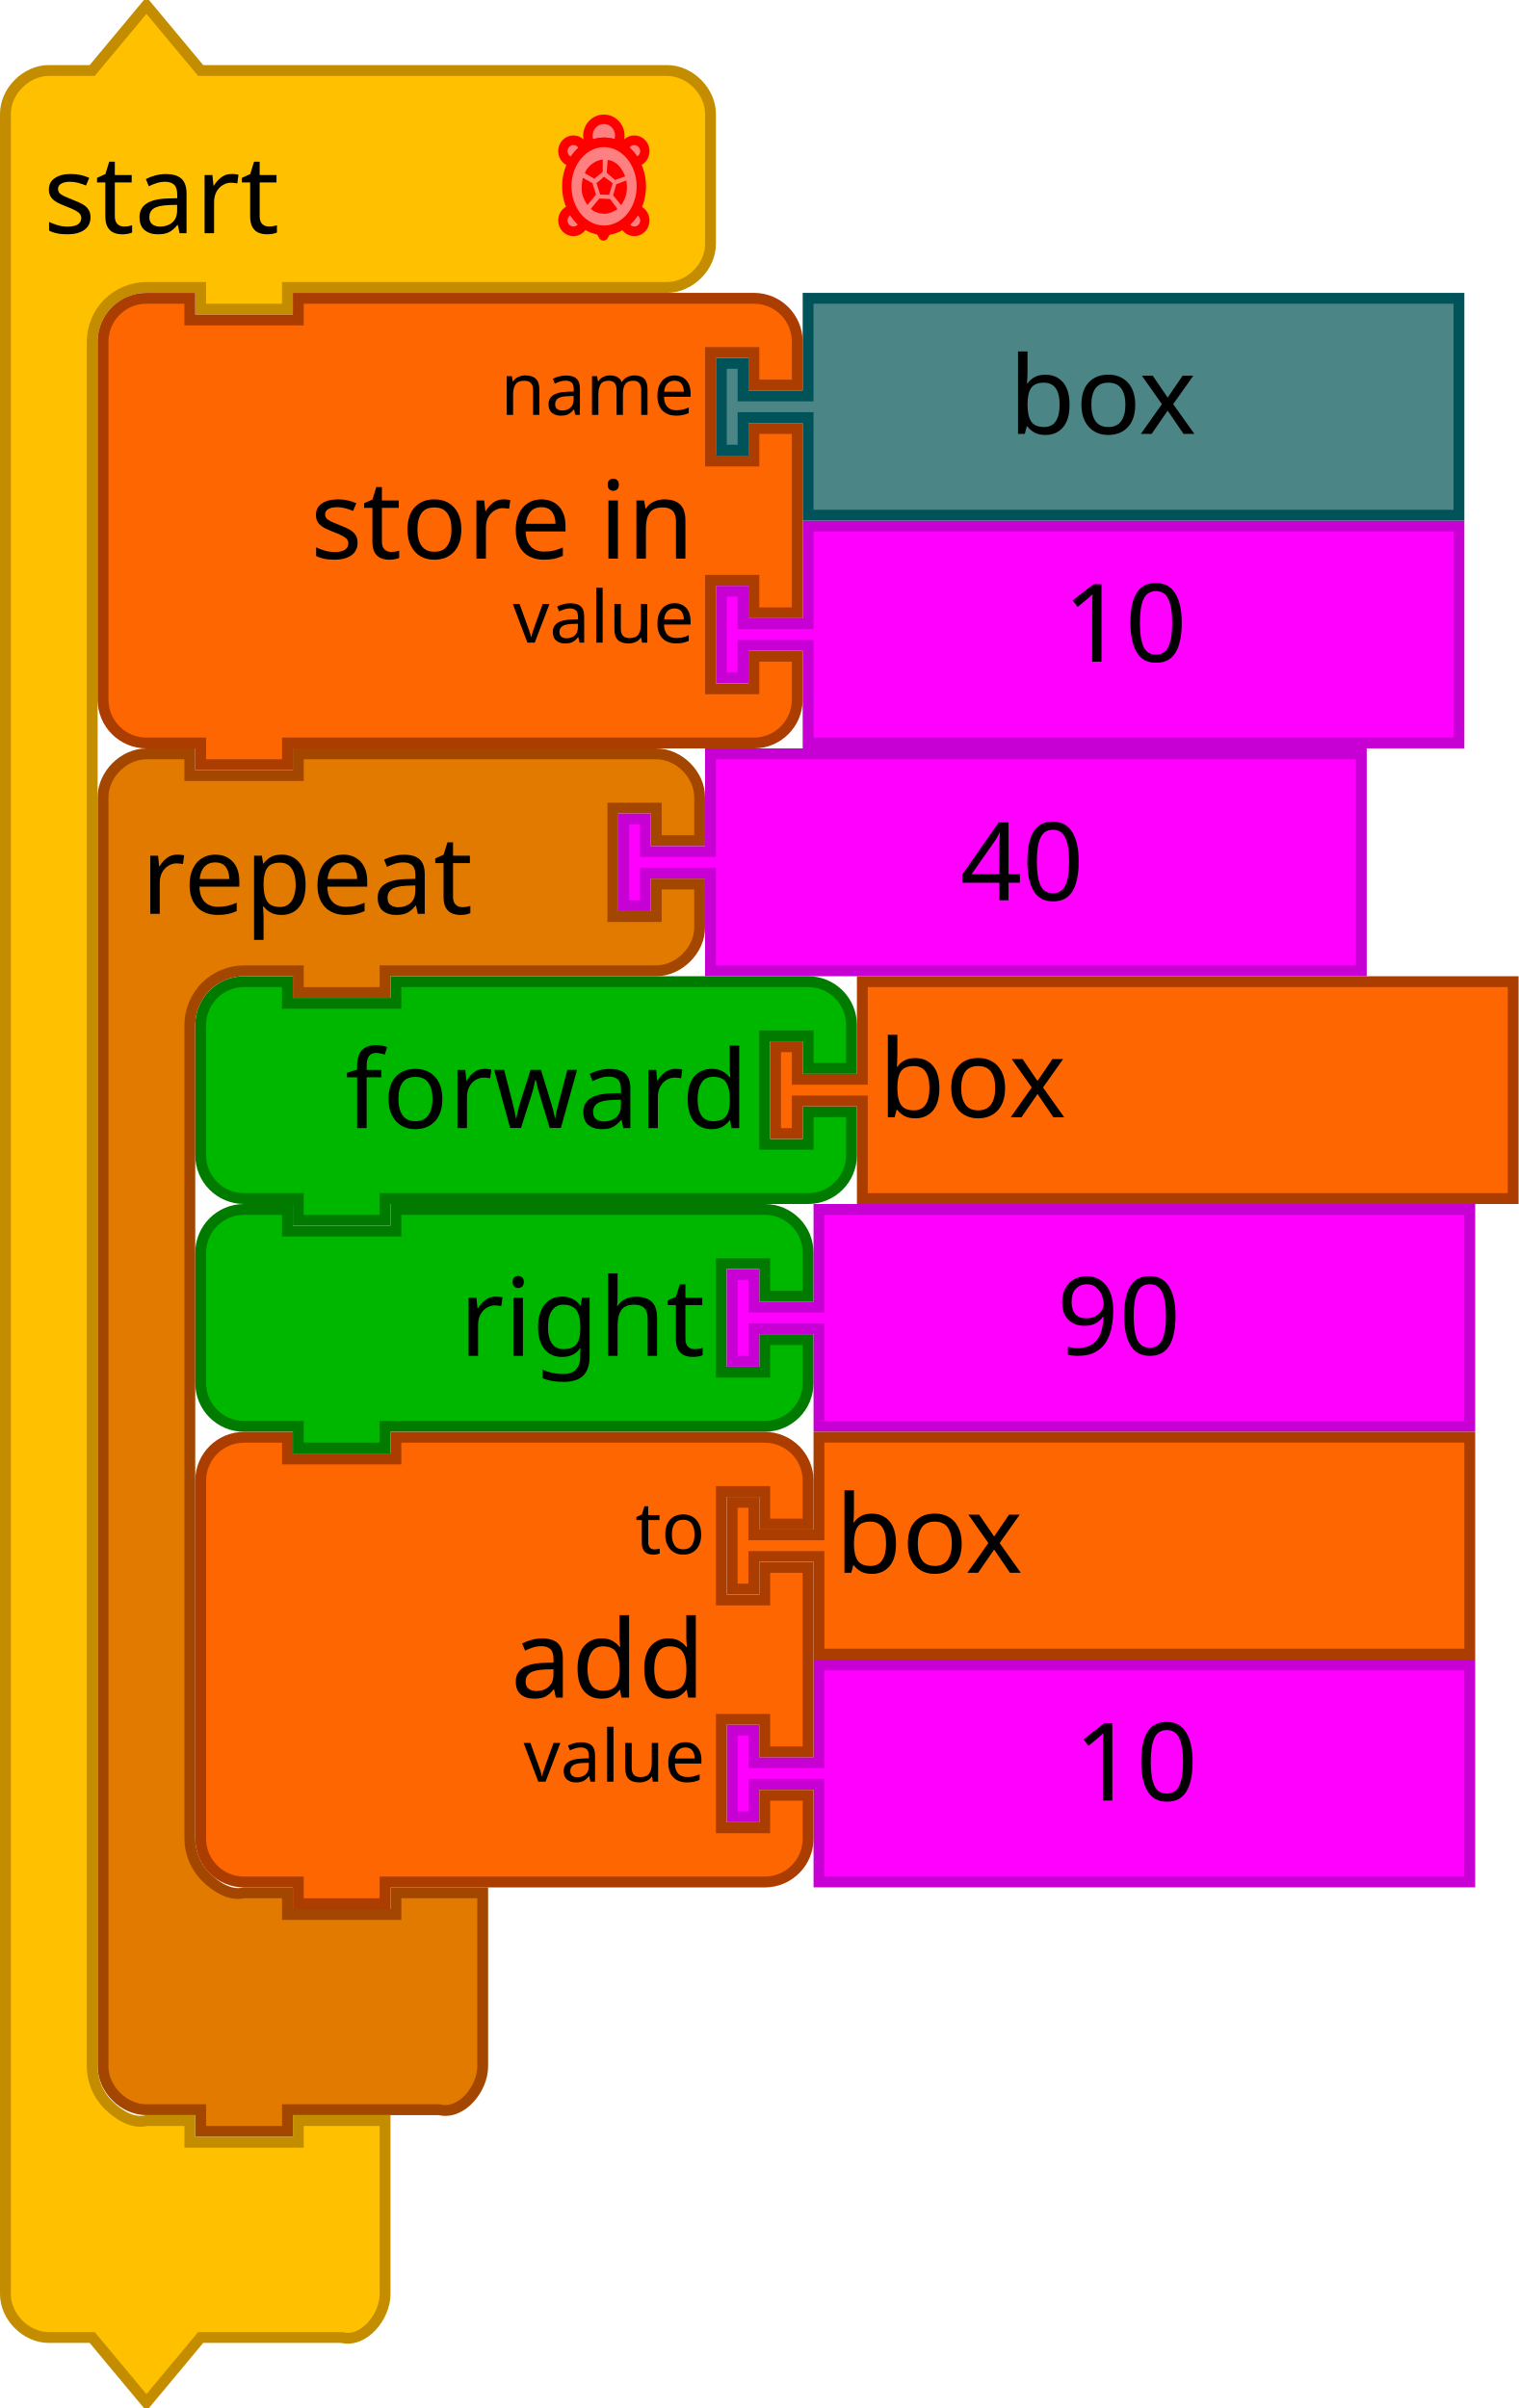
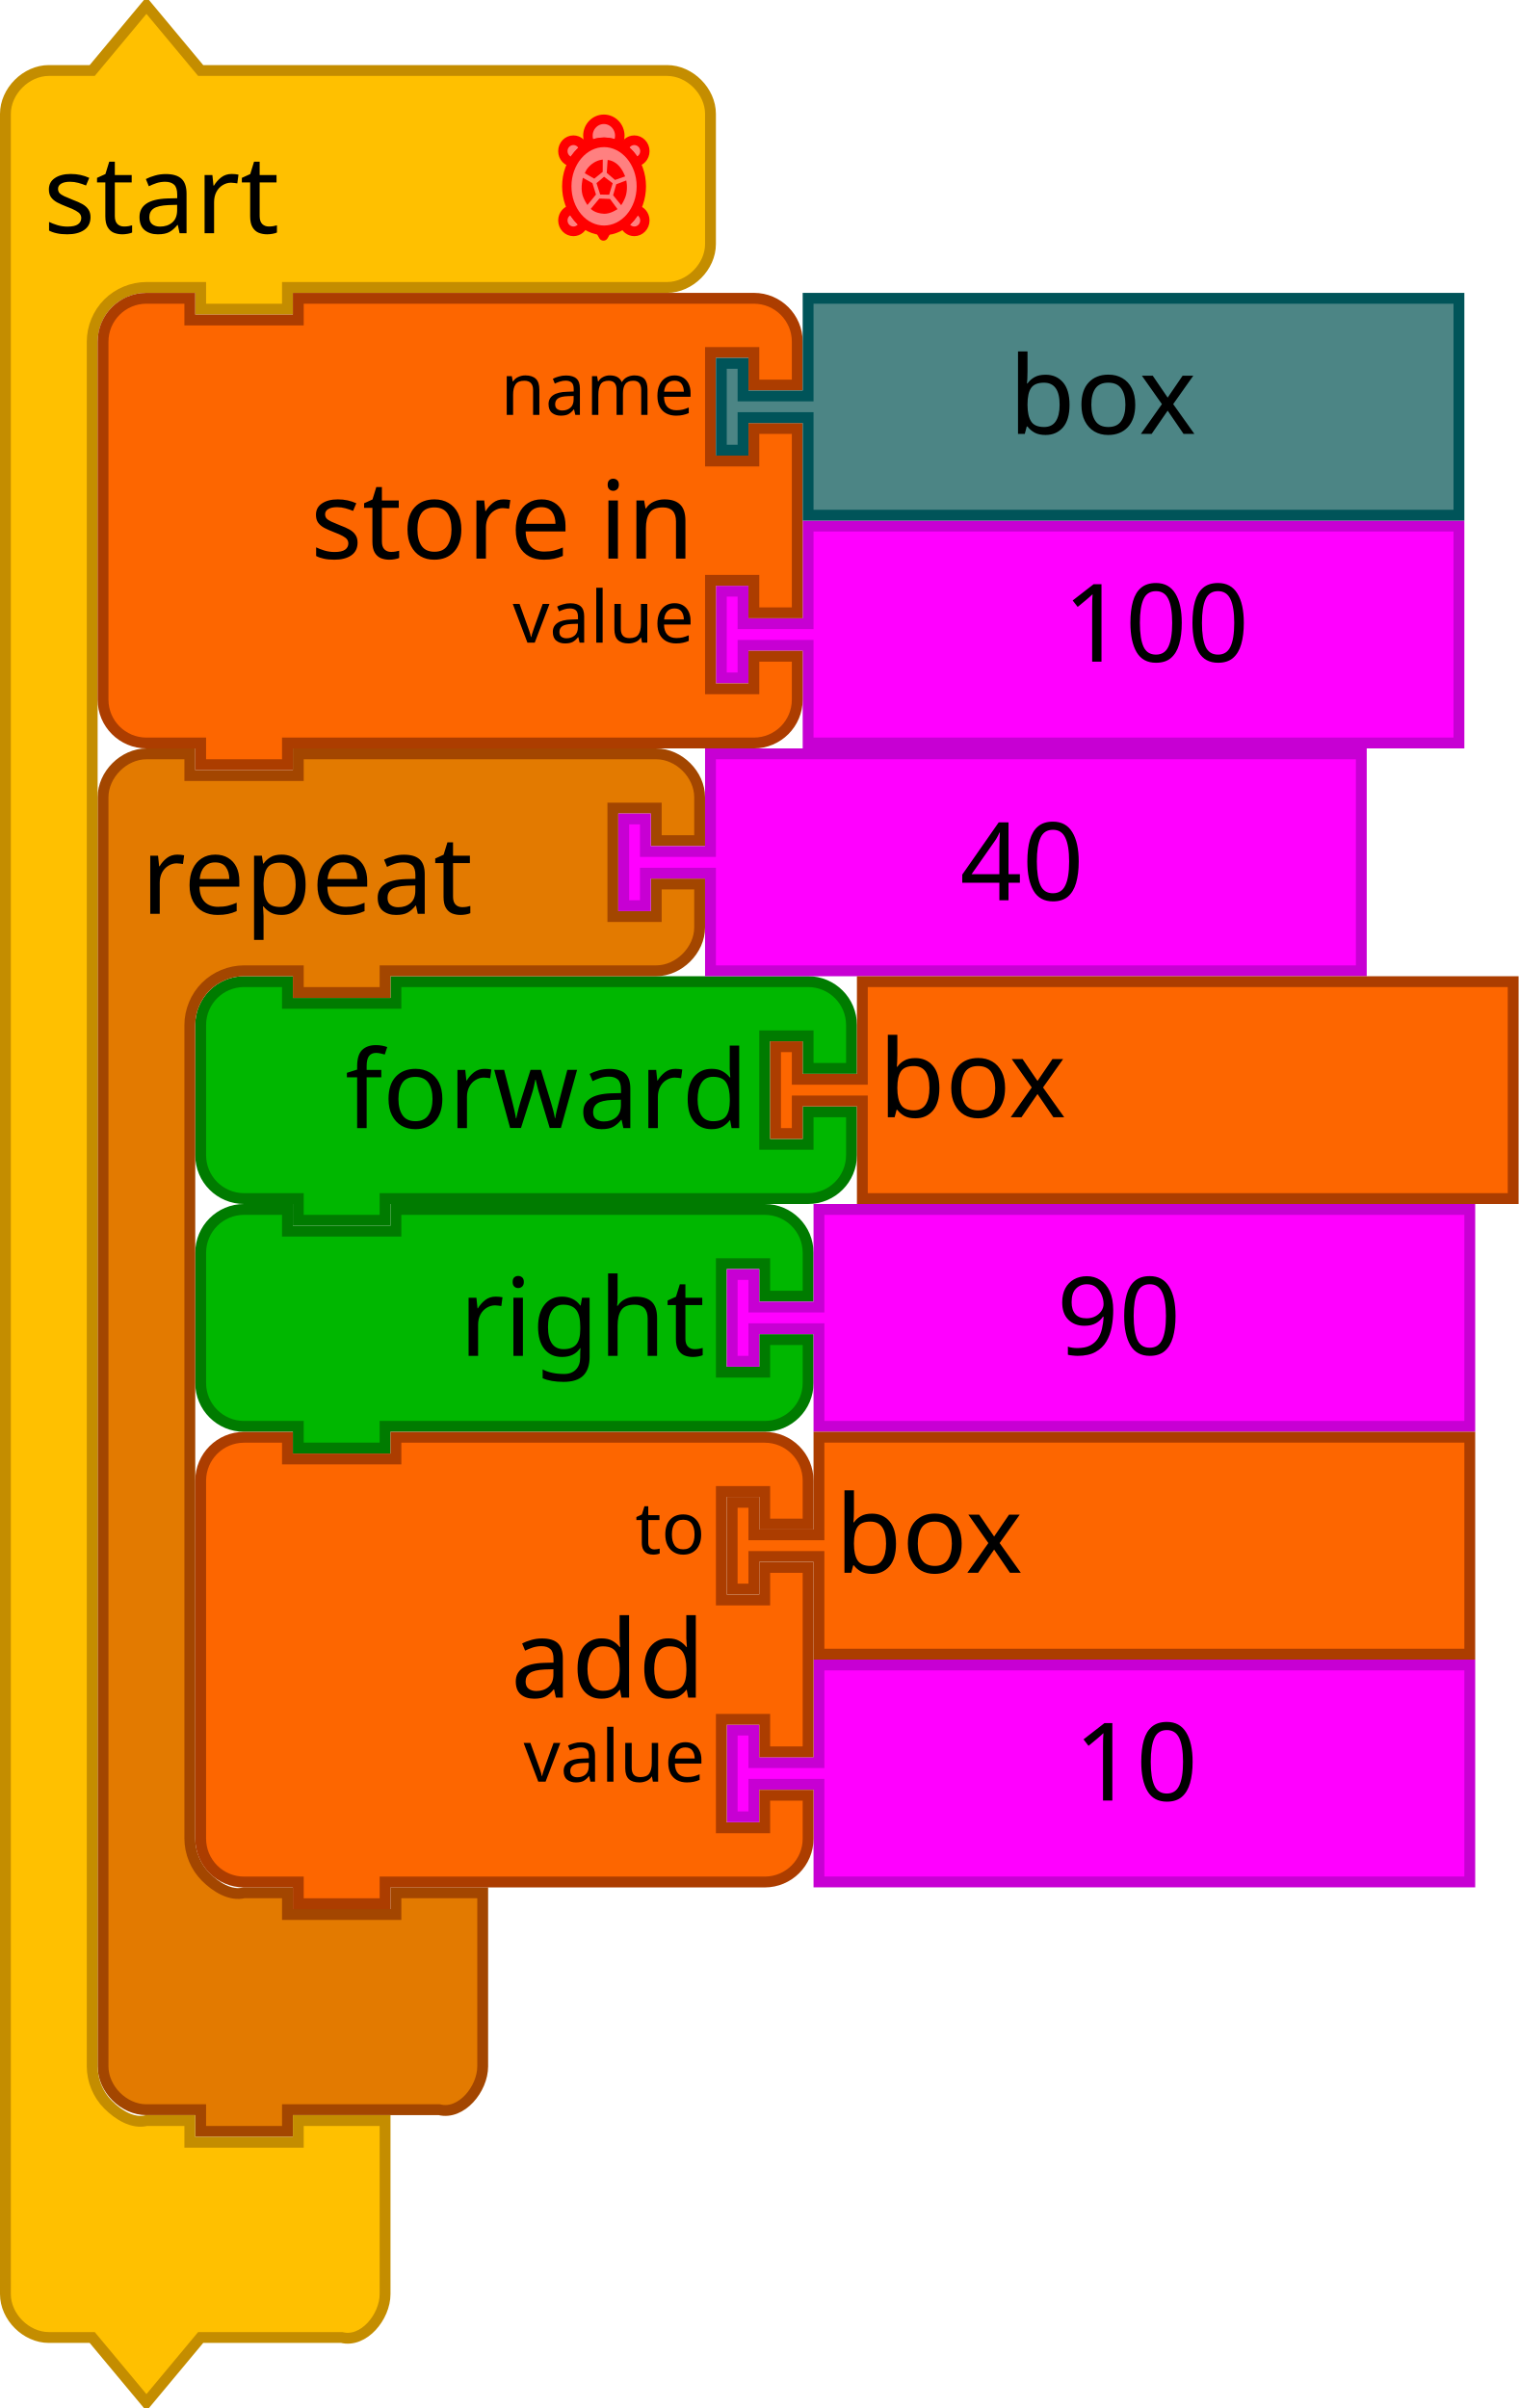
- <svg xmlns="http://www.w3.org/2000/svg" version="1.1" width="280" height="444" id="svg2">
-   <text x="18" y="73.036" id="text3033" style="font-size:13.333px;text-anchor:end;fill:#000000;font-family:Sans">
-     <tspan x="120" y="95.536" id="tspan3035" />
+ <svg xmlns="http://www.w3.org/2000/svg" id="svg2" height="444" width="280" version="1.1">
+   <defs id="defs86" />
+   <text style="font-size:13.333px;text-anchor:end;fill:#000000;font-family:Sans" id="text3033" y="73.036" x="18">
+     <tspan id="tspan3035" y="95.536" x="120" />
  </text>
-   <path d="m 37,197 0,-8 a 8,8 0 0 1 8,-8 l 8,0 0,4 20,0 0,-4 68,0 8,0 a 8,8 0 0 1 8,8 l 0,8 -8,0 0,-6 -8,0 0,20 8,0 0,-6 8,0 0,8 a 8,8 0 0 1 -8,8 l -8,0 -68,0 -2,0 0,4 -16,0 0,-4 -2,0 -8,0 a 8,8 0 0 1 -8,-8 l 0,-8 0,-8 z" id="path3027" style="fill:#00b700;fill-opacity:1;stroke:#007b00;stroke-width:2;stroke-linecap:round;stroke-opacity:1" />
-   <text x="36" y="180" id="text3029" style="font-size:20px;text-anchor:end;fill:#000000;font-family:Sans">
-     <tspan x="138" y="208" id="tspan3031">forward</tspan>
+   <path style="fill:#00b700;fill-opacity:1;stroke:#007b00;stroke-width:2;stroke-linecap:round;stroke-opacity:1" id="path3027" d="m 37,197 0,-8 a 8,8 0 0 1 8,-8 l 8,0 0,4 20,0 0,-4 68,0 8,0 a 8,8 0 0 1 8,8 l 0,8 -8,0 0,-6 -8,0 0,20 8,0 0,-6 8,0 0,8 a 8,8 0 0 1 -8,8 l -8,0 -68,0 -2,0 0,4 -16,0 0,-4 -2,0 -8,0 a 8,8 0 0 1 -8,-8 l 0,-8 0,-8 z" />
+   <text style="font-size:20px;text-anchor:end;fill:#000000;font-family:Sans" id="text3029" y="180" x="36">
+     <tspan id="tspan3031" y="208" x="138">forward</tspan>
  </text>
-   <path d="m 149,97 120,0 0,40 -120,0 0,-16 0,-2 -12,0 0,6 -4,0 0,-16 4,0 0,6 12,0 0,-2 z" id="path21" style="fill:#ff00ff;fill-opacity:1;stroke:#c700d3;stroke-width:2;stroke-linecap:round;stroke-opacity:1" />
-   <text x="176" y="96" id="text23" style="font-size:20px;text-anchor:start;fill:#000000;font-family:Sans">
-     <tspan x="196" y="122" id="tspan25">10</tspan>
+   <path style="fill:#ff00ff;fill-opacity:1;stroke:#c700d3;stroke-width:2;stroke-linecap:round;stroke-opacity:1" id="path21" d="m 149,97 120,0 0,40 -120,0 0,-16 0,-2 -12,0 0,6 -4,0 0,-16 4,0 0,6 12,0 0,-2 z" />
+   <text style="font-size:20px;font-family:Sans;text-anchor:start;fill:#000000" id="text23" y="96" x="176">
+     <tspan id="tspan25" y="122" x="196">100</tspan>
  </text>
-   <g transform="translate(-200.8,176.3698)" id="g3739">
-     <path d="m 351.8,130.63 120,0 0,40 -120,0 0,-16 0,-2 -12,0 0,6 -4,0 0,-16 4,0 0,6 12,0 0,-2 z" id="path21-0" style="fill:#ff00ff;fill-opacity:1;stroke:#c700d3;stroke-width:2;stroke-linecap:round;stroke-opacity:1" />
-     <text x="378.8" y="129.63" id="text23-10" style="font-size:20px;text-anchor:start;fill:#000000;font-family:Sans">
-       <tspan x="398.8" y="155.63" id="tspan25-6">10</tspan>
+   <g id="g3739" transform="translate(-200.8,176.3698)">
+     <path style="fill:#ff00ff;fill-opacity:1;stroke:#c700d3;stroke-width:2;stroke-linecap:round;stroke-opacity:1" id="path21-0" d="m 351.8,130.63 120,0 0,40 -120,0 0,-16 0,-2 -12,0 0,6 -4,0 0,-16 4,0 0,6 12,0 0,-2 z" />
+     <text style="font-size:20px;text-anchor:start;fill:#000000;font-family:Sans" id="text23-10" y="129.63" x="378.8">
+       <tspan id="tspan25-6" y="155.63" x="398.8">10</tspan>
    </text>
  </g>
-   <path d="m 37,239 0,-8 a 8,8 0 0 1 8,-8 l 8,0 0,4 20,0 0,-4 60,0 8,0 a 8,8 0 0 1 8,8 l 0,8 -8,0 0,-6 -8,0 0,20 8,0 0,-6 8,0 0,8 a 8,8 0 0 1 -8,8 l -8,0 -60,0 -2,0 0,4 -16,0 0,-4 -2,0 -8,0 a 8,8 0 0 1 -8,-8 l 0,-8 0,-8 z" id="path3101" style="fill:#00b700;fill-opacity:1;stroke:#007b00;stroke-width:2;stroke-linecap:round;stroke-opacity:1" />
-   <text x="36" y="222" id="text3103" style="font-size:20px;text-anchor:end;fill:#000000;font-family:Sans">
-     <tspan x="130" y="250" id="tspan3105">right</tspan>
+   <path style="fill:#00b700;fill-opacity:1;stroke:#007b00;stroke-width:2;stroke-linecap:round;stroke-opacity:1" id="path3101" d="m 37,239 0,-8 a 8,8 0 0 1 8,-8 l 8,0 0,4 20,0 0,-4 60,0 8,0 a 8,8 0 0 1 8,8 l 0,8 -8,0 0,-6 -8,0 0,20 8,0 0,-6 8,0 0,8 a 8,8 0 0 1 -8,8 l -8,0 -60,0 -2,0 0,4 -16,0 0,-4 -2,0 -8,0 a 8,8 0 0 1 -8,-8 l 0,-8 0,-8 z" />
+   <text style="font-size:20px;text-anchor:end;fill:#000000;font-family:Sans" id="text3103" y="222" x="36">
+     <tspan id="tspan3105" y="250" x="130">right</tspan>
  </text>
-   <text x="36" y="138" id="text3107" style="font-size:13.333px;text-anchor:end;fill:#000000;font-family:Sans">
-     <tspan x="130" y="160.5" id="tspan3109" />
+   <text style="font-size:13.333px;text-anchor:end;fill:#000000;font-family:Sans" id="text3107" y="138" x="36">
+     <tspan id="tspan3109" y="160.5" x="130" />
  </text>
-   <path d="m 151,223 120,0 0,40 -120,0 0,-16 0,-2 -12,0 0,6 -4,0 0,-16 4,0 0,6 12,0 0,-2 z" id="path21-7" style="fill:#ff00ff;fill-opacity:1;stroke:#c700d3;stroke-width:2;stroke-linecap:round;stroke-opacity:1" />
-   <text x="174.851" y="223.799" id="text23-1" style="font-size:20px;text-anchor:start;fill:#000000;font-family:Sans">
-     <tspan x="194.851" y="249.799" id="tspan25-0">90</tspan>
+   <path style="fill:#ff00ff;fill-opacity:1;stroke:#c700d3;stroke-width:2;stroke-linecap:round;stroke-opacity:1" id="path21-7" d="m 151,223 120,0 0,40 -120,0 0,-16 0,-2 -12,0 0,6 -4,0 0,-16 4,0 0,6 12,0 0,-2 z" />
+   <text style="font-size:20px;text-anchor:start;fill:#000000;font-family:Sans" id="text23-1" y="223.799" x="174.851">
+     <tspan id="tspan25-0" y="249.799" x="194.851">90</tspan>
  </text>
-   <text x="18" y="157.036" id="text3033-0" style="font-size:13.333px;text-anchor:end;fill:#000000;font-family:Sans">
-     <tspan x="120" y="179.536" id="tspan3035-1" />
+   <text style="font-size:13.333px;text-anchor:end;fill:#000000;font-family:Sans" id="text3033-0" y="157.036" x="18">
+     <tspan id="tspan3035-1" y="179.536" x="120" />
  </text>
-   <text x="18" y="241.036" id="text3033-1" style="font-size:13.333px;text-anchor:end;fill:#000000;font-family:Sans">
-     <tspan x="120" y="263.536" id="tspan3035-8" />
+   <text style="font-size:13.333px;text-anchor:end;fill:#000000;font-family:Sans" id="text3033-1" y="241.036" x="18">
+     <tspan id="tspan3035-8" y="263.536" x="120" />
  </text>
-   <text x="18" y="325.036" id="text3033-0-9" style="font-size:13.333px;text-anchor:end;fill:#000000;font-family:Sans">
-     <tspan x="120" y="347.536" id="tspan3035-1-5" />
+   <text style="font-size:13.333px;text-anchor:end;fill:#000000;font-family:Sans" id="text3033-0-9" y="325.036" x="18">
+     <tspan id="tspan3035-1-5" y="347.536" x="120" />
  </text>
-   <path d="m 19,155 0,-8 c 0,-4.189 3.811,-8 8,-8 l 8,0 0,4 20,0 0,-4 18,0 40,0 8,0 c 4.189,0 8,3.811 8,8 l 0,8 -8,0 0,-6 -8,0 0,20 8,0 0,-6 8,0 0,8 c 0,4.189 -3.811,8 -8,8 l -8,0 -40,0 -2,0 0,4 -16,0 0,-4 -2,0 -8,0 c -2.618,0 -5.22,1.078 -7.071,2.929 C 36.078,183.78 35,186.382 35,189 l 0,8 0,134 0,8 c 0,2.618 1.078,5.22 2.929,7.071 1.851,1.851 4.531,3.564 7.071,2.929 l 8,0 0,4 20,0 0,-4 16,0 0,12 0,12 0,8 c 0,4.189 -3.936,9.016 -8,8 l -8,0 -18,0 -2,0 0,4 -16,0 0,-4 -2,0 -8,0 c -4.189,0 -8,-3.811 -8,-8 l 0,-8 z" id="path3035" style="fill:#e37a00;fill-opacity:1;stroke:#a34600;stroke-width:2;stroke-linecap:round;stroke-opacity:1" />
-   <text x="18" y="138" id="text3037" style="font-size:20px;text-anchor:start;fill:#000000;font-family:Sans">
-     <tspan x="26" y="168.5" id="tspan3039">repeat</tspan>
+   <path style="fill:#e37a00;fill-opacity:1;stroke:#a34600;stroke-width:2;stroke-linecap:round;stroke-opacity:1" id="path3035" d="m 19,155 0,-8 c 0,-4.189 3.811,-8 8,-8 l 8,0 0,4 20,0 0,-4 18,0 40,0 8,0 c 4.189,0 8,3.811 8,8 l 0,8 -8,0 0,-6 -8,0 0,20 8,0 0,-6 8,0 0,8 c 0,4.189 -3.811,8 -8,8 l -8,0 -40,0 -2,0 0,4 -16,0 0,-4 -2,0 -8,0 c -2.618,0 -5.22,1.078 -7.071,2.929 C 36.078,183.78 35,186.382 35,189 l 0,8 0,134 0,8 c 0,2.618 1.078,5.22 2.929,7.071 1.851,1.851 4.531,3.564 7.071,2.929 l 8,0 0,4 20,0 0,-4 16,0 0,12 0,12 0,8 c 0,4.189 -3.936,9.016 -8,8 l -8,0 -18,0 -2,0 0,4 -16,0 0,-4 -2,0 -8,0 c -4.189,0 -8,-3.811 -8,-8 l 0,-8 z" />
+   <text style="font-size:20px;text-anchor:start;fill:#000000;font-family:Sans" id="text3037" y="138" x="18">
+     <tspan id="tspan3039" y="168.5" x="26">repeat</tspan>
  </text>
-   <path d="m 131,139 120,0 0,40 -120,0 0,-16 0,-2 -12,0 0,6 -4,0 0,-16 4,0 0,6 12,0 0,-2 z" id="path21-8" style="fill:#ff00ff;fill-opacity:1;stroke:#c700d3;stroke-width:2;stroke-linecap:round;stroke-opacity:1" />
-   <text x="157" y="140" id="text23-0" style="font-size:20px;text-anchor:start;fill:#000000;font-family:Sans">
-     <tspan x="177" y="166" id="tspan25-7">40</tspan>
+   <path style="fill:#ff00ff;fill-opacity:1;stroke:#c700d3;stroke-width:2;stroke-linecap:round;stroke-opacity:1" id="path21-8" d="m 131,139 120,0 0,40 -120,0 0,-16 0,-2 -12,0 0,6 -4,0 0,-16 4,0 0,6 12,0 0,-2 z" />
+   <text style="font-size:20px;text-anchor:start;fill:#000000;font-family:Sans" id="text23-0" y="140" x="157">
+     <tspan id="tspan25-7" y="166" x="177">40</tspan>
  </text>
  <g id="g3055">
    <g id="g4085">
-       <path d="m 1,29 0,-8 c 0,-4.189 3.811,-8 8,-8 l 8,0 10,-12 10,12 18,0 60,0 8,0 c 4.189,0 8,3.811 8,8 l 0,8 0,8 0,8 c 0,4.189 -3.811,8 -8,8 l -8,0 -60,0 -2,0 0,4 -16,0 0,-4 -2,0 -8,0 c -2.618,0 -5.22,1.078 -7.071,2.929 C 18.078,57.78 17,60.382 17,63 l 0,8 0,302 0,8 c 0,2.618 1.078,5.22 2.929,7.071 1.851,1.851 4.531,3.564 7.071,2.929 l 8,0 0,4 20,0 0,-4 16,0 0,12 0,12 0,8 c 0,4.189 -3.936,9.016 -8,8 l -8,0 -18,0 -10,12 -10,-12 -8,0 c -4.189,0 -8,-3.811 -8,-8 l 0,-8 z" id="path3660" style="fill:#ffc000;fill-opacity:1;stroke:#c48d00;stroke-width:2;stroke-linecap:round;stroke-opacity:1" />
-       <text id="text3662" style="font-size:20px;text-anchor:start;fill:#000000;font-family:Sans">
-         <tspan x="8" y="43" id="tspan3664">start</tspan>
+       <path style="fill:#ffc000;fill-opacity:1;stroke:#c48d00;stroke-width:2;stroke-linecap:round;stroke-opacity:1" id="path3660" d="m 1,29 0,-8 c 0,-4.189 3.811,-8 8,-8 l 8,0 10,-12 10,12 18,0 60,0 8,0 c 4.189,0 8,3.811 8,8 l 0,8 0,8 0,8 c 0,4.189 -3.811,8 -8,8 l -8,0 -60,0 -2,0 0,4 -16,0 0,-4 -2,0 -8,0 c -2.618,0 -5.22,1.078 -7.071,2.929 C 18.078,57.78 17,60.382 17,63 l 0,8 0,302 0,8 c 0,2.618 1.078,5.22 2.929,7.071 1.851,1.851 4.531,3.564 7.071,2.929 l 8,0 0,4 20,0 0,-4 16,0 0,12 0,12 0,8 c 0,4.189 -3.936,9.016 -8,8 l -8,0 -18,0 -10,12 -10,-12 -8,0 c -4.189,0 -8,-3.811 -8,-8 l 0,-8 z" />
+       <text style="font-size:20px;text-anchor:start;fill:#000000;font-family:Sans" id="text3662">
+         <tspan id="tspan3664" y="43" x="8">start</tspan>
      </text>
    </g>
    <g id="g3037">
-       <path d="m 111.376,42.473 c -0.244,0 -0.484,-0.016 -0.721,-0.045 l 0.611,1.068 0.602,-1.051 c -0.163,0.014 -0.326,0.029 -0.493,0.029 z" id="path4206" style="fill:#eeeeee;stroke:#ff0000;stroke-width:1.75;stroke-linecap:round;stroke-linejoin:round;stroke-miterlimit:4;stroke-opacity:1;stroke-dasharray:none" />
-       <g transform="matrix(0.44039,0,0,0.4545743,99.26689,20.52662)" id="g4208" style="fill:#ff8080;fill-opacity:1;stroke:#ff0000;stroke-width:3.911;stroke-linecap:round;stroke-linejoin:round;stroke-miterlimit:4;stroke-opacity:1;stroke-dasharray:none">
-         <path d="m 40.16,11.726 c -2.164,0 -3.958,1.555 -4.343,3.607 1.859,1.345 3.457,3.115 4.675,5.208 2.285,-0.172 4.094,-2.061 4.094,-4.39 0,-2.444 -1.982,-4.425 -4.426,-4.425 z" id="path4210" style="fill:#ff8080;fill-opacity:1;stroke:#ff0000;stroke-width:3.911;stroke-miterlimit:4;stroke-opacity:1;stroke-dasharray:none" />
-         <path d="m 40.713,39.887 c -1.224,2.232 -2.86,4.131 -4.797,5.556 0.521,1.864 2.213,3.239 4.244,3.239 2.443,0 4.426,-1.98 4.426,-4.424 0,-2.255 -1.693,-4.096 -3.873,-4.371 z" id="path4212" style="fill:#ff8080;fill-opacity:1;stroke:#ff0000;stroke-width:3.911;stroke-miterlimit:4;stroke-opacity:1;stroke-dasharray:none" />
-         <path d="m 14.273,39.871 c -2.253,0.206 -4.024,2.079 -4.024,4.387 0,2.443 1.98,4.424 4.424,4.424 2.064,0 3.784,-1.42 4.272,-3.332 -1.883,-1.416 -3.475,-3.289 -4.672,-5.479 z" id="path4214" style="fill:#ff8080;fill-opacity:1;stroke:#ff0000;stroke-width:3.911;stroke-miterlimit:4;stroke-opacity:1;stroke-dasharray:none" />
-         <path d="m 19.026,15.437 c -0.343,-2.103 -2.154,-3.711 -4.353,-3.711 -2.444,0 -4.424,1.981 -4.424,4.424 0,2.382 1.886,4.31 4.245,4.406 1.186,-2.043 2.732,-3.784 4.532,-5.119 z" id="path4216" style="fill:#ff8080;fill-opacity:1;stroke:#ff0000;stroke-width:3.911;stroke-miterlimit:4;stroke-opacity:1;stroke-dasharray:none" />
+       <path style="fill:#eeeeee;stroke:#ff0000;stroke-width:1.75;stroke-linecap:round;stroke-linejoin:round;stroke-miterlimit:4;stroke-opacity:1;stroke-dasharray:none" id="path4206" d="m 111.376,42.473 c -0.244,0 -0.484,-0.016 -0.721,-0.045 l 0.611,1.068 0.602,-1.051 c -0.163,0.014 -0.326,0.029 -0.493,0.029 z" />
+       <g style="fill:#ff8080;fill-opacity:1;stroke:#ff0000;stroke-width:3.911;stroke-linecap:round;stroke-linejoin:round;stroke-miterlimit:4;stroke-opacity:1;stroke-dasharray:none" id="g4208" transform="matrix(0.44039,0,0,0.4545743,99.26689,20.52662)">
+         <path style="fill:#ff8080;fill-opacity:1;stroke:#ff0000;stroke-width:3.911;stroke-miterlimit:4;stroke-opacity:1;stroke-dasharray:none" id="path4210" d="m 40.16,11.726 c -2.164,0 -3.958,1.555 -4.343,3.607 1.859,1.345 3.457,3.115 4.675,5.208 2.285,-0.172 4.094,-2.061 4.094,-4.39 0,-2.444 -1.982,-4.425 -4.426,-4.425 z" />
+         <path style="fill:#ff8080;fill-opacity:1;stroke:#ff0000;stroke-width:3.911;stroke-miterlimit:4;stroke-opacity:1;stroke-dasharray:none" id="path4212" d="m 40.713,39.887 c -1.224,2.232 -2.86,4.131 -4.797,5.556 0.521,1.864 2.213,3.239 4.244,3.239 2.443,0 4.426,-1.98 4.426,-4.424 0,-2.255 -1.693,-4.096 -3.873,-4.371 z" />
+         <path style="fill:#ff8080;fill-opacity:1;stroke:#ff0000;stroke-width:3.911;stroke-miterlimit:4;stroke-opacity:1;stroke-dasharray:none" id="path4214" d="m 14.273,39.871 c -2.253,0.206 -4.024,2.079 -4.024,4.387 0,2.443 1.98,4.424 4.424,4.424 2.064,0 3.784,-1.42 4.272,-3.332 -1.883,-1.416 -3.475,-3.289 -4.672,-5.479 z" />
+         <path style="fill:#ff8080;fill-opacity:1;stroke:#ff0000;stroke-width:3.911;stroke-miterlimit:4;stroke-opacity:1;stroke-dasharray:none" id="path4216" d="m 19.026,15.437 c -0.343,-2.103 -2.154,-3.711 -4.353,-3.711 -2.444,0 -4.424,1.981 -4.424,4.424 0,2.382 1.886,4.31 4.245,4.406 1.186,-2.043 2.732,-3.784 4.532,-5.119 z" />
      </g>
-       <path d="m 111.376,26.237 c 0.84,0 1.642,0.187 2.386,0.513 0.326,-0.489 0.519,-1.081 0.519,-1.72 0,-1.676 -1.316,-3.035 -2.94,-3.035 -1.624,0 -2.94,1.359 -2.94,3.035 0,0.649 0.199,1.25 0.536,1.743 0.759,-0.34 1.58,-0.536 2.44,-0.536 z" id="path4218" style="fill:#ff8080;fill-opacity:1;stroke:#ff0000;stroke-width:1.75;stroke-linecap:round;stroke-linejoin:round;stroke-miterlimit:4;stroke-opacity:1;stroke-dasharray:none" />
-       <g transform="matrix(0.44039,0,0,0.4545743,99.26689,20.52662)" id="g4220" style="fill:#ff8080;fill-opacity:1;stroke:#ff0000;stroke-width:3.911;stroke-linecap:round;stroke-linejoin:round;stroke-miterlimit:4;stroke-opacity:1;stroke-dasharray:none">
-         <path d="m 43.102,30.421 c 0,4.734 -1.645,9.28 -4.571,12.627 -2.925,3.348 -6.897,5.231 -11.034,5.231 -4.137,0 -8.109,-1.883 -11.034,-5.231 -2.925,-3.348 -4.571,-7.893 -4.571,-12.627 0,-9.797 7.044,-17.858 15.605,-17.858 8.561,0 15.605,8.061 15.605,17.858 z" id="path4222" style="fill:#ff8080;fill-opacity:1;stroke:#ff0000;stroke-width:3.911;stroke-miterlimit:4;stroke-opacity:1;stroke-dasharray:none" />
+       <path style="fill:#ff8080;fill-opacity:1;stroke:#ff0000;stroke-width:1.75;stroke-linecap:round;stroke-linejoin:round;stroke-miterlimit:4;stroke-opacity:1;stroke-dasharray:none" id="path4218" d="m 111.376,26.237 c 0.84,0 1.642,0.187 2.386,0.513 0.326,-0.489 0.519,-1.081 0.519,-1.72 0,-1.676 -1.316,-3.035 -2.94,-3.035 -1.624,0 -2.94,1.359 -2.94,3.035 0,0.649 0.199,1.25 0.536,1.743 0.759,-0.34 1.58,-0.536 2.44,-0.536 z" />
+       <g style="fill:#ff8080;fill-opacity:1;stroke:#ff0000;stroke-width:3.911;stroke-linecap:round;stroke-linejoin:round;stroke-miterlimit:4;stroke-opacity:1;stroke-dasharray:none" id="g4220" transform="matrix(0.44039,0,0,0.4545743,99.26689,20.52662)">
+         <path style="fill:#ff8080;fill-opacity:1;stroke:#ff0000;stroke-width:3.911;stroke-miterlimit:4;stroke-opacity:1;stroke-dasharray:none" id="path4222" d="m 43.102,30.421 c 0,4.734 -1.645,9.28 -4.571,12.627 -2.925,3.348 -6.897,5.231 -11.034,5.231 -4.137,0 -8.109,-1.883 -11.034,-5.231 -2.925,-3.348 -4.571,-7.893 -4.571,-12.627 0,-9.797 7.044,-17.858 15.605,-17.858 8.561,0 15.605,8.061 15.605,17.858 z" />
      </g>
-       <g transform="matrix(0.44039,0,0,0.4545743,99.26689,20.52662)" id="g4224" style="fill:#ff0000;fill-opacity:1;stroke:none">
-         <path d="m 25.875,33.75 -1.542,-4.625 3.164,-2.587 3.615,2.626 -1.487,4.669 z" id="path4226" style="fill:#ff0000;fill-opacity:1;stroke:none" />
-         <path d="m 27.501,41.551 c -3.968,-0.16 -5.543,-2.009 -5.543,-2.009 l 3.57,-4.163 4.465,0.168 3.132,4.12 c 0,0 -2.89,1.994 -5.624,1.884 z" id="path4228" style="fill:#ff0000;fill-opacity:1;stroke:none" />
-         <path d="m 18.453,33.843 c -0.849,-2.968 0.172,-6.884 0.172,-6.884 l 4,2.167 1.493,4.629 -3.582,4.233 c 0,-10e-4 -1.465,-1.99 -2.083,-4.145 z" id="path4230" style="fill:#ff0000;fill-opacity:1;stroke:none" />
-         <path d="m 19.458,25.125 c 0,0 0.5,-1.958 3.039,-3.822 2.237,-1.643 4.465,-1.72 4.465,-1.72 l -0.037,4.981 -3.521,2.75 -3.946,-2.189 z" id="path4232" style="fill:#ff0000;fill-opacity:1;stroke:none" />
-         <path d="M 32.084,27.834 28.625,24.959 29,19.75 c 0,0 1.834,-0.042 3.959,1.667 2.228,1.791 3.362,4.983 3.362,4.983 l -4.237,1.434 z" id="path4234" style="fill:#ff0000;fill-opacity:1;stroke:none" />
-         <path d="m 31.292,34.042 1.313,-4.464 4.187,-1.536 c 0,0 0.677,2.663 -0.042,5.667 -0.54,2.256 -2.084,4.361 -2.084,4.361 l -3.374,-4.028 z" id="path4236" style="fill:#ff0000;fill-opacity:1;stroke:none" />
+       <g style="fill:#ff0000;fill-opacity:1;stroke:none" id="g4224" transform="matrix(0.44039,0,0,0.4545743,99.26689,20.52662)">
+         <path style="fill:#ff0000;fill-opacity:1;stroke:none" id="path4226" d="m 25.875,33.75 -1.542,-4.625 3.164,-2.587 3.615,2.626 -1.487,4.669 z" />
+         <path style="fill:#ff0000;fill-opacity:1;stroke:none" id="path4228" d="m 27.501,41.551 c -3.968,-0.16 -5.543,-2.009 -5.543,-2.009 l 3.57,-4.163 4.465,0.168 3.132,4.12 c 0,0 -2.89,1.994 -5.624,1.884 z" />
+         <path style="fill:#ff0000;fill-opacity:1;stroke:none" id="path4230" d="m 18.453,33.843 c -0.849,-2.968 0.172,-6.884 0.172,-6.884 l 4,2.167 1.493,4.629 -3.582,4.233 c 0,-10e-4 -1.465,-1.99 -2.083,-4.145 z" />
+         <path style="fill:#ff0000;fill-opacity:1;stroke:none" id="path4232" d="m 19.458,25.125 c 0,0 0.5,-1.958 3.039,-3.822 2.237,-1.643 4.465,-1.72 4.465,-1.72 l -0.037,4.981 -3.521,2.75 -3.946,-2.189 z" />
+         <path style="fill:#ff0000;fill-opacity:1;stroke:none" id="path4234" d="M 32.084,27.834 28.625,24.959 29,19.75 c 0,0 1.834,-0.042 3.959,1.667 2.228,1.791 3.362,4.983 3.362,4.983 l -4.237,1.434 z" />
+         <path style="fill:#ff0000;fill-opacity:1;stroke:none" id="path4236" d="m 31.292,34.042 1.313,-4.464 4.187,-1.536 c 0,0 0.677,2.663 -0.042,5.667 -0.54,2.256 -2.084,4.361 -2.084,4.361 l -3.374,-4.028 z" />
      </g>
    </g>
  </g>
-   <g transform="translate(142,180)" id="g3165">
-     <path d="m 17,1 120,0 0,40 -120,0 0,-16 0,-2 -12,0 0,6 -4,0 0,-16 4,0 0,6 12,0 0,-2 z" id="path3172" style="fill:#fd6600;fill-opacity:1;stroke:#ac3d00;stroke-width:2;stroke-linecap:round;stroke-opacity:1" />
-     <text id="text3174" style="font-size:20px;text-anchor:start;fill:#000000;font-family:Sans">
-       <tspan x="20" y="26" id="tspan3176">box</tspan>
+   <g id="g3165" transform="translate(142,180)">
+     <path style="fill:#fd6600;fill-opacity:1;stroke:#ac3d00;stroke-width:2;stroke-linecap:round;stroke-opacity:1" id="path3172" d="m 17,1 120,0 0,40 -120,0 0,-16 0,-2 -12,0 0,6 -4,0 0,-16 4,0 0,6 12,0 0,-2 z" />
+     <text style="font-size:20px;text-anchor:start;fill:#000000;font-family:Sans" id="text3174">
+       <tspan id="tspan3176" y="26" x="20">box</tspan>
    </text>
  </g>
-   <g transform="translate(18,54)" id="g3258">
-     <path d="M 1,17 1,9 A 8,8 0 0 1 9,1 l 8,0 0,4 20,0 0,-4 76,0 8,0 a 8,8 0 0 1 8,8 l 0,8 -8,0 0,-6 -8,0 0,20 8,0 0,-6 8,0 0,34 -8,0 0,-6 -8,0 0,20 8,0 0,-6 8,0 0,8 a 8,8 0 0 1 -8,8 l -8,0 -76,0 -2,0 0,4 -16,0 0,-4 -2,0 -8,0 A 8,8 0 0 1 1,75 L 1,67 1,25 1,17 z" id="path21-1" style="fill:#fd6600;fill-opacity:1;stroke:#ac3d00;stroke-width:2;stroke-linecap:round;stroke-opacity:1" />
-     <text id="text23-8" style="font-size:20px;text-anchor:end;fill:#000000;font-family:Sans">
-       <tspan x="110" y="49" id="tspan25-1">store in</tspan>
+   <g id="g3258" transform="translate(18,54)">
+     <path style="fill:#fd6600;fill-opacity:1;stroke:#ac3d00;stroke-width:2;stroke-linecap:round;stroke-opacity:1" id="path21-1" d="M 1,17 1,9 A 8,8 0 0 1 9,1 l 8,0 0,4 20,0 0,-4 76,0 8,0 a 8,8 0 0 1 8,8 l 0,8 -8,0 0,-6 -8,0 0,20 8,0 0,-6 8,0 0,34 -8,0 0,-6 -8,0 0,20 8,0 0,-6 8,0 0,8 a 8,8 0 0 1 -8,8 l -8,0 -76,0 -2,0 0,4 -16,0 0,-4 -2,0 -8,0 A 8,8 0 0 1 1,75 L 1,67 1,25 1,17 z" />
+     <text style="font-size:20px;text-anchor:end;fill:#000000;font-family:Sans" id="text23-8">
+       <tspan id="tspan25-1" y="49" x="110">store in</tspan>
    </text>
-     <text id="text27" style="font-size:13.333px;text-anchor:end;fill:#000000;font-family:Sans">
-       <tspan x="110" y="22.5" id="tspan29">name</tspan>
+     <text style="font-size:13.333px;text-anchor:end;fill:#000000;font-family:Sans" id="text27">
+       <tspan id="tspan29" y="22.5" x="110">name</tspan>
    </text>
-     <text id="text31" style="font-size:13.333px;text-anchor:end;fill:#000000;font-family:Sans">
-       <tspan x="110" y="64.5" id="tspan33">value</tspan>
+     <text style="font-size:13.333px;text-anchor:end;fill:#000000;font-family:Sans" id="text31">
+       <tspan id="tspan33" y="64.5" x="110">value</tspan>
    </text>
  </g>
-   <path d="m 149,55 120,0 0,40 -120,0 0,-16 0,-2 -12,0 0,6 -4,0 0,-16 4,0 0,6 12,0 0,-2 z" id="path21-5" style="fill:#4c8585;fill-opacity:1;stroke:#005459;stroke-width:2;stroke-linecap:round;stroke-opacity:1" />
-   <text x="166" y="54" id="text23-5" style="font-size:20px;text-anchor:start;fill:#000000;font-family:Sans">
-     <tspan x="186" y="80" id="tspan25-9">box</tspan>
+   <path style="fill:#4c8585;fill-opacity:1;stroke:#005459;stroke-width:2;stroke-linecap:round;stroke-opacity:1" id="path21-5" d="m 149,55 120,0 0,40 -120,0 0,-16 0,-2 -12,0 0,6 -4,0 0,-16 4,0 0,6 12,0 0,-2 z" />
+   <text style="font-size:20px;text-anchor:start;fill:#000000;font-family:Sans" id="text23-5" y="54" x="166">
+     <tspan id="tspan25-9" y="80" x="186">box</tspan>
  </text>
-   <g transform="translate(134,264)" id="g3165-3">
-     <path d="m 17,1 120,0 0,40 -120,0 0,-16 0,-2 -12,0 0,6 -4,0 0,-16 4,0 0,6 12,0 0,-2 z" id="path3172-5" style="fill:#fd6600;fill-opacity:1;stroke:#ac3d00;stroke-width:2;stroke-linecap:round;stroke-opacity:1" />
-     <text id="text3174-8" style="font-size:20px;text-anchor:start;fill:#000000;font-family:Sans">
-       <tspan x="20" y="26" id="tspan3176-1">box</tspan>
+   <g id="g3165-3" transform="translate(134,264)">
+     <path style="fill:#fd6600;fill-opacity:1;stroke:#ac3d00;stroke-width:2;stroke-linecap:round;stroke-opacity:1" id="path3172-5" d="m 17,1 120,0 0,40 -120,0 0,-16 0,-2 -12,0 0,6 -4,0 0,-16 4,0 0,6 12,0 0,-2 z" />
+     <text style="font-size:20px;text-anchor:start;fill:#000000;font-family:Sans" id="text3174-8">
+       <tspan id="tspan3176-1" y="26" x="20">box</tspan>
    </text>
  </g>
-   <g transform="translate(36,264.0151)" id="g3854">
-     <path d="M 1,17 1,9 A 8,8 0 0 1 9,1 l 8,0 0,4 20,0 0,-4 60,0 8,0 a 8,8 0 0 1 8,8 l 0,8 -8,0 0,-6 -8,0 0,20 8,0 0,-6 8,0 0,34 -8,0 0,-6 -8,0 0,20 8,0 0,-6 8,0 0,8 a 8,8 0 0 1 -8,8 l -8,0 -60,0 -2,0 0,4 -16,0 0,-4 -2,0 -8,0 A 8,8 0 0 1 1,75 L 1,67 1,25 1,17 z" id="path3124" style="fill:#fd6600;fill-opacity:1;stroke:#ac3d00;stroke-width:2;stroke-linecap:round;stroke-opacity:1" />
-     <text id="text3126" style="font-size:20px;text-anchor:end;fill:#000000;font-family:Sans">
-       <tspan x="94" y="49" id="tspan3128">add</tspan>
+   <g id="g3854" transform="translate(36,264.0151)">
+     <path style="fill:#fd6600;fill-opacity:1;stroke:#ac3d00;stroke-width:2;stroke-linecap:round;stroke-opacity:1" id="path3124" d="M 1,17 1,9 A 8,8 0 0 1 9,1 l 8,0 0,4 20,0 0,-4 60,0 8,0 a 8,8 0 0 1 8,8 l 0,8 -8,0 0,-6 -8,0 0,20 8,0 0,-6 8,0 0,34 -8,0 0,-6 -8,0 0,20 8,0 0,-6 8,0 0,8 a 8,8 0 0 1 -8,8 l -8,0 -60,0 -2,0 0,4 -16,0 0,-4 -2,0 -8,0 A 8,8 0 0 1 1,75 L 1,67 1,25 1,17 z" />
+     <text style="font-size:20px;text-anchor:end;fill:#000000;font-family:Sans" id="text3126">
+       <tspan id="tspan3128" y="49" x="94">add</tspan>
    </text>
-     <text id="text3130" style="font-size:13.333px;text-anchor:end;fill:#000000;font-family:Sans">
-       <tspan x="94" y="22.5" id="tspan3132">to</tspan>
+     <text style="font-size:13.333px;text-anchor:end;fill:#000000;font-family:Sans" id="text3130">
+       <tspan id="tspan3132" y="22.5" x="94">to</tspan>
    </text>
-     <text id="text3134" style="font-size:13.333px;text-anchor:end;fill:#000000;font-family:Sans">
-       <tspan x="94" y="64.5" id="tspan3136">value</tspan>
+     <text style="font-size:13.333px;text-anchor:end;fill:#000000;font-family:Sans" id="text3134">
+       <tspan id="tspan3136" y="64.5" x="94">value</tspan>
    </text>
  </g>
</svg>
